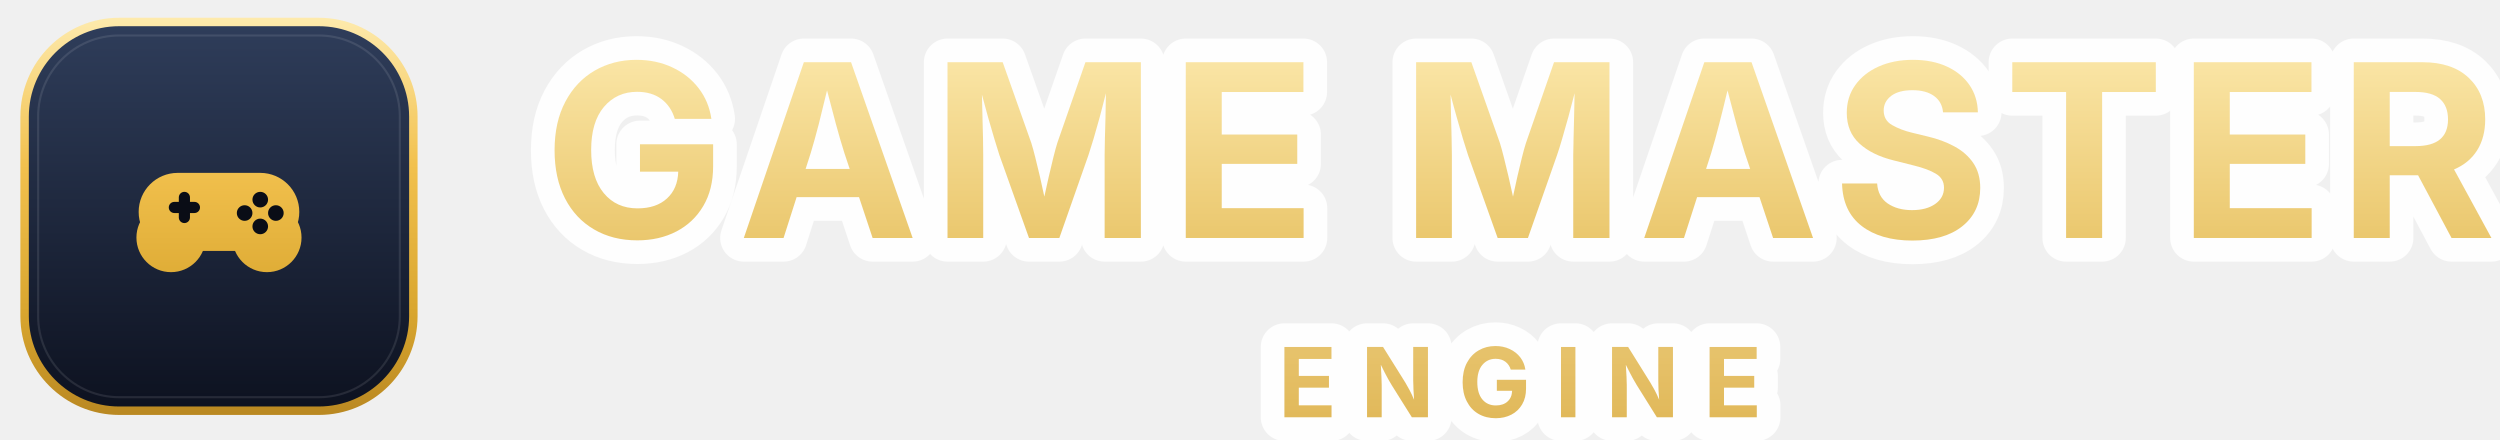
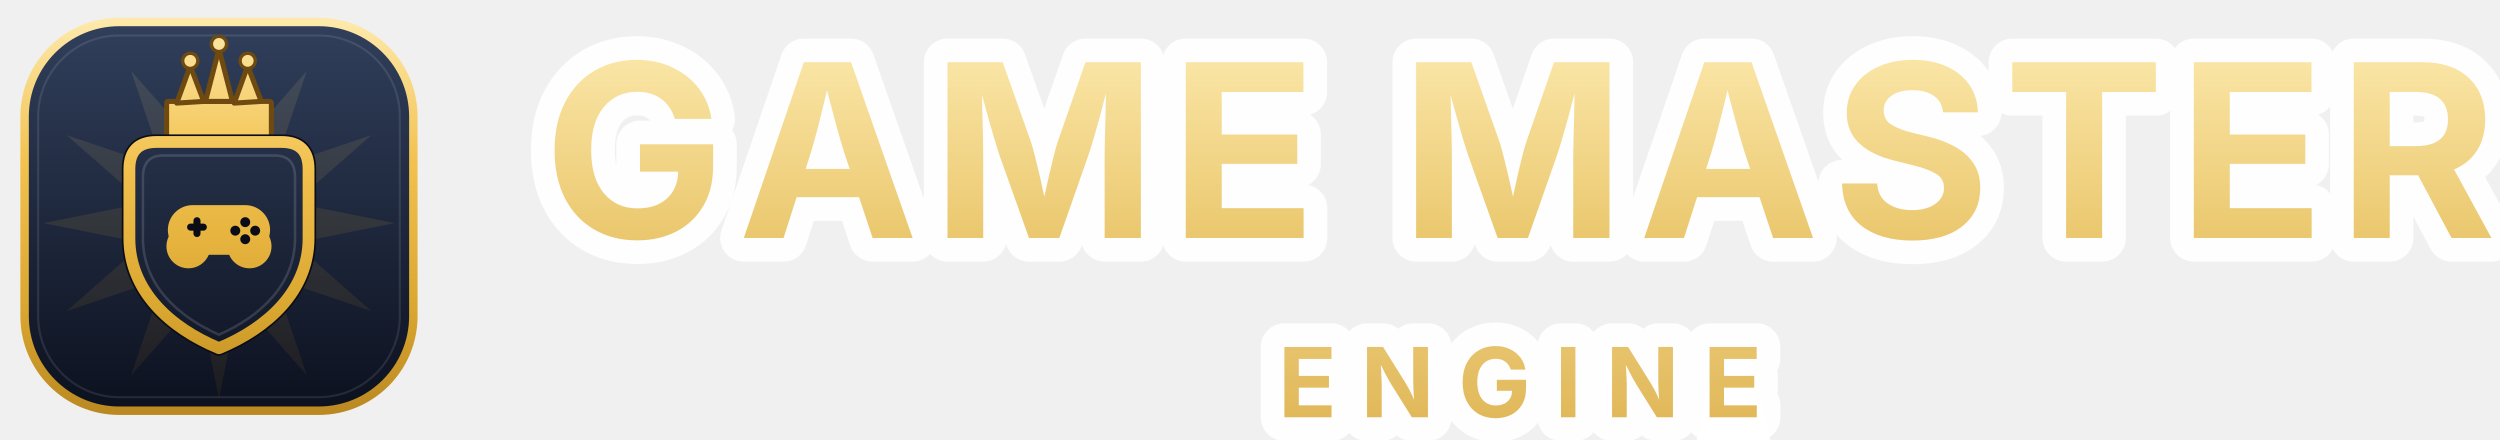
<svg xmlns="http://www.w3.org/2000/svg" width="1024" height="180" viewBox="0 0 369 65">
-   <path fill="none" stroke="#fff" stroke-linecap="round" stroke-linejoin="round" stroke-opacity=".9" stroke-width="7" d="M93.87 35.55Q90.23 35.55 87.47 33.93 84.71 32.32 83.18 29.34 81.64 26.35 81.64 22.23 81.64 18.03 83.24 15.03 84.83 12.03 87.58 10.44 90.33 8.85 93.75 8.85 96.68 8.85 99.06 9.97 101.43 11.08 102.95 13.05 104.46 15.01 104.83 17.58H99.42Q98.86 15.71 97.43 14.64 96 13.58 93.84 13.58 90.84 13.58 88.94 15.81 87.05 18.05 87.05 22.18 87.05 26.32 88.92 28.57 90.78 30.82 93.91 30.82 96.68 30.82 98.27 29.35 99.86 27.89 99.93 25.39H94.27V21.34H105.09V24.59Q105.09 28.01 103.64 30.46 102.2 32.91 99.67 34.23 97.14 35.55 93.87 35.55ZM109.63 35.2 118.51 9.2H125.49L134.6 35.2H128.68L126.67 29.16H117.44L115.51 35.2ZM118.77 24.99H125.29L124.51 22.65Q123.88 20.66 123.25 18.34 122.63 16.02 121.94 13.37 121.3 16.06 120.71 18.38 120.11 20.7 119.52 22.65ZM139.76 35.2V9.2H147.92L152.15 21.14Q152.41 21.96 152.74 23.28 153.07 24.61 153.43 26.13 153.79 27.66 154.08 29.08 154.38 27.68 154.73 26.15 155.08 24.63 155.41 23.3 155.74 21.97 156 21.14L160.16 9.2H168.36V35.2H163V22.93Q163 21.96 163.04 20.44 163.09 18.92 163.13 17.17 163.17 15.43 163.19 13.79 162.76 15.53 162.28 17.3 161.8 19.06 161.36 20.53 160.92 22.01 160.61 22.93L156.3 35.2H151.81L147.43 22.93Q147.14 22.04 146.71 20.61 146.28 19.18 145.79 17.46 145.31 15.74 144.85 14 144.89 15.57 144.93 17.27 144.97 18.97 145.01 20.46 145.04 21.96 145.04 22.93V35.2ZM175 35.2V9.2H192.4V13.61H180.32V19.9H191.49V24.24H180.32V30.79H192.43V35.2ZM209.07 35.2V9.2H217.24L221.46 21.14Q221.72 21.96 222.05 23.28 222.38 24.61 222.74 26.13 223.1 27.66 223.4 29.08 223.69 27.68 224.04 26.15 224.39 24.63 224.72 23.3 225.05 21.97 225.32 21.14L229.47 9.2H237.67V35.2H232.31V22.93Q232.31 21.96 232.36 20.44 232.4 18.92 232.44 17.17 232.49 15.43 232.51 13.79 232.07 15.53 231.59 17.3 231.11 19.06 230.67 20.53 230.24 22.01 229.92 22.93L225.61 35.2H221.13L216.75 22.93Q216.45 22.04 216.02 20.61 215.6 19.18 215.11 17.46 214.62 15.74 214.17 14 214.2 15.57 214.24 17.27 214.29 18.97 214.32 20.46 214.36 21.96 214.36 22.93V35.2ZM242.81 35.2 251.7 9.2H258.68L267.78 35.2H261.87L259.86 29.16H250.63L248.69 35.2ZM251.96 24.99H258.48L257.7 22.65Q257.07 20.66 256.44 18.34 255.81 16.02 255.13 13.37 254.49 16.06 253.89 18.38 253.3 20.7 252.71 22.65ZM282.47 35.58Q277.78 35.58 274.98 33.43 272.18 31.27 272.07 27.14H277.26Q277.39 29.11 278.83 30.1 280.27 31.08 282.42 31.08 284.55 31.08 285.85 30.17 287.15 29.25 287.15 27.77 287.15 26.42 285.97 25.71 284.79 24.99 282.66 24.47L279.8 23.75Q276.51 22.95 274.64 21.23 272.77 19.51 272.77 16.69 272.77 14.33 274.04 12.57 275.3 10.81 277.51 9.83 279.72 8.85 282.54 8.85 285.42 8.85 287.57 9.84 289.71 10.82 290.92 12.58 292.12 14.33 292.16 16.62H287.01Q286.87 15.05 285.67 14.19 284.48 13.34 282.49 13.34 280.45 13.34 279.34 14.18 278.23 15.03 278.23 16.34 278.23 17.79 279.48 18.5 280.73 19.22 282.39 19.62L284.74 20.19Q286.92 20.7 288.68 21.65 290.45 22.6 291.48 24.11 292.51 25.62 292.51 27.8 292.51 31.34 289.86 33.46 287.22 35.58 282.47 35.58ZM297.25 13.61V9.2H318.48V13.61H310.54V35.2H305.21V13.61ZM324.1 35.2V9.2H341.5V13.61H329.42V19.9H340.59V24.24H329.42V30.79H341.53V35.2ZM347.76 35.2V9.2H357.89Q362.33 9.2 364.76 11.51 367.2 13.82 367.2 17.66 367.2 20.33 366.01 22.23 364.82 24.12 362.59 25.06L368.12 35.2H362.22L357.27 25.92H353.08V35.2ZM353.08 21.61H356.92Q361.7 21.61 361.7 17.66 361.7 15.69 360.52 14.64 359.34 13.6 356.9 13.6H353.08ZM189.59 61.72V51.32H196.55V53.09H191.72V55.6H196.18V57.34H191.72V59.95H196.56V61.72ZM201.81 61.72V51.32H204.18L207.47 56.58Q207.77 57.09 208.1 57.7 208.43 58.31 208.77 59.13 208.72 58.36 208.68 57.59 208.64 56.82 208.64 56.31V51.32H210.82V61.72H208.44L205.45 56.95Q205.16 56.48 204.92 56.04 204.68 55.6 204.42 55.1 204.17 54.6 203.85 53.95 203.9 54.89 203.94 55.69 203.98 56.48 203.98 56.94V61.72ZM220.85 61.86Q219.39 61.86 218.28 61.21 217.18 60.57 216.57 59.37 215.95 58.18 215.95 56.53 215.95 54.85 216.59 53.65 217.23 52.45 218.33 51.82 219.43 51.18 220.8 51.18 221.97 51.18 222.92 51.63 223.87 52.07 224.48 52.86 225.08 53.64 225.23 54.67H223.07Q222.84 53.92 222.27 53.5 221.7 53.07 220.83 53.07 219.63 53.07 218.87 53.97 218.12 54.86 218.12 56.51 218.12 58.17 218.86 59.07 219.61 59.97 220.86 59.97 221.97 59.97 222.6 59.38 223.24 58.8 223.27 57.8H221.01V56.18H225.33V57.48Q225.33 58.84 224.75 59.82 224.17 60.81 223.16 61.33 222.15 61.86 220.85 61.86ZM232.63 51.32V61.72H230.5V51.32ZM238.05 61.72V51.32H240.43L243.71 56.58Q244.02 57.09 244.35 57.7 244.68 58.31 245.02 59.13 244.96 58.36 244.92 57.59 244.89 56.82 244.89 56.31V51.32H247.06V61.72H244.68L241.7 56.95Q241.41 56.48 241.17 56.04 240.92 55.6 240.67 55.1 240.41 54.6 240.09 53.95 240.15 54.89 240.19 55.69 240.23 56.48 240.23 56.94V61.72ZM252.48 61.72V51.32H259.44V53.09H254.61V55.6H259.08V57.34H254.61V59.95H259.46V61.72Z" />
+   <g fill="none" stroke="#fff" stroke-linecap="round" stroke-linejoin="round" stroke-opacity=".9" stroke-width="7">
+     <path d="M464.0 264.0 L344.9 287.8 L436.1 368.0 L321.1 329.1 L360.0 444.1 L279.8 352.9 L256.0 472.0 L232.2 352.9 L152.0 444.1 L190.9 329.1 L75.9 368.0 L167.1 287.8 L48.0 264.0 L167.1 240.2 L75.9 160.0 L190.9 198.9 L152.0 83.9 L232.2 175.1 L256.0 56.0 L279.8 175.1 L360.0 83.9 L321.1 198.9 L436.1 160.0 L344.9 240.2 Z" />
+     <path d="M196 120 Q194 120 194 123 L194 166 Q194 172 200 172 L312 172 Q318 172 318 166 L318 123 Q318 120 316 120 Z" />
+     <path d="M206 122 222 78 238 120ZM240 120 256 58 272 120ZM274 122 290 78 306 120ZM150 200Q150 168 182 168L330 168Q362 168 362 200L362 282C362 344 314 388 256 412 198 388 150 344 150 282Z" />
+     <path d="M150 200 Q150 168 182 168 L330 168 Q362 168 362 200 L362 282 C362 344 314 388 256 412 C198 388 150 344 150 282 Z" />
+     <path d="M166 210Q166 184 190 184L322 184Q346 184 346 210L346 282C346 336 306 374 256 396 206 374 166 336 166 282ZM93.87 35.55Q90.23 35.55 87.47 33.93 84.71 32.32 83.18 29.34 81.64 26.35 81.64 22.23 81.64 18.03 83.24 15.03 84.83 12.03 87.58 10.44 90.33 8.85 93.75 8.85 96.68 8.85 99.06 9.97 101.43 11.08 102.95 13.05 104.46 15.01 104.83 17.58H99.42Q98.86 15.71 97.43 14.64 96 13.58 93.84 13.58 90.84 13.58 88.94 15.81 87.05 18.05 87.05 22.18 87.05 26.32 88.92 28.57 90.78 30.82 93.91 30.82 96.68 30.82 98.27 29.35 99.86 27.89 99.93 25.39H94.27V21.34H105.09V24.59Q105.09 28.01 103.64 30.46 102.2 32.91 99.67 34.23 97.14 35.55 93.87 35.55ZM109.63 35.2 118.51 9.2H125.49L134.6 35.2H128.68L126.67 29.16H117.44L115.51 35.2ZM118.77 24.99H125.29L124.51 22.65Q123.88 20.66 123.25 18.34 122.63 16.02 121.94 13.37 121.3 16.06 120.71 18.38 120.11 20.7 119.52 22.65ZM139.76 35.2V9.2H147.92L152.15 21.14Q152.41 21.96 152.74 23.28 153.07 24.61 153.43 26.13 153.79 27.66 154.08 29.08 154.38 27.68 154.73 26.15 155.08 24.63 155.41 23.3 155.74 21.97 156 21.14L160.16 9.2H168.36V35.2H163V22.93Q163 21.96 163.04 20.44 163.09 18.92 163.13 17.17 163.17 15.43 163.19 13.79 162.76 15.53 162.28 17.3 161.8 19.06 161.36 20.53 160.92 22.01 160.61 22.93L156.3 35.2H151.81L147.43 22.93Q147.14 22.04 146.71 20.61 146.28 19.18 145.79 17.46 145.31 15.74 144.85 14 144.89 15.57 144.93 17.27 144.97 18.97 145.01 20.46 145.04 21.96 145.04 22.93V35.2ZM175 35.2V9.2H192.4V13.61H180.32V19.9H191.49V24.24H180.32V30.79H192.43V35.2ZM209.07 35.2V9.2H217.24L221.46 21.14Q221.72 21.96 222.05 23.28 222.38 24.61 222.74 26.13 223.1 27.66 223.4 29.08 223.69 27.68 224.04 26.15 224.39 24.63 224.72 23.3 225.05 21.97 225.32 21.14L229.47 9.2H237.67V35.2H232.31V22.93Q232.31 21.96 232.36 20.44 232.4 18.92 232.44 17.17 232.49 15.43 232.51 13.79 232.07 15.53 231.59 17.3 231.11 19.06 230.67 20.53 230.24 22.01 229.92 22.93L225.61 35.2H221.13L216.75 22.93Q216.45 22.04 216.02 20.61 215.6 19.18 215.11 17.46 214.62 15.74 214.17 14 214.2 15.57 214.24 17.27 214.29 18.97 214.32 20.46 214.36 21.96 214.36 22.93V35.2ZM242.81 35.2 251.7 9.2H258.68L267.78 35.2H261.87L259.86 29.16H250.63L248.69 35.2ZM251.96 24.99H258.48L257.7 22.65Q257.07 20.66 256.44 18.34 255.81 16.02 255.13 13.37 254.49 16.06 253.89 18.38 253.3 20.7 252.71 22.65ZM282.47 35.58Q277.78 35.58 274.98 33.43 272.18 31.27 272.07 27.14H277.26Q277.39 29.11 278.83 30.1 280.27 31.08 282.42 31.08 284.55 31.08 285.85 30.17 287.15 29.25 287.15 27.77 287.15 26.42 285.97 25.71 284.79 24.99 282.66 24.47L279.8 23.75Q276.51 22.95 274.64 21.23 272.77 19.51 272.77 16.69 272.77 14.33 274.04 12.57 275.3 10.81 277.51 9.83 279.72 8.85 282.54 8.85 285.42 8.85 287.57 9.84 289.71 10.82 290.92 12.58 292.12 14.33 292.16 16.62H287.01Q286.87 15.05 285.67 14.19 284.48 13.34 282.49 13.34 280.45 13.34 279.34 14.18 278.23 15.03 278.23 16.34 278.23 17.79 279.48 18.5 280.73 19.22 282.39 19.62L284.74 20.19Q286.92 20.7 288.68 21.65 290.45 22.6 291.48 24.11 292.51 25.62 292.51 27.8 292.51 31.34 289.86 33.46 287.22 35.58 282.47 35.58ZM297.25 13.61V9.2H318.48V13.61H310.54V35.2H305.21V13.61ZM324.1 35.2V9.2H341.5V13.61H329.42V19.9H340.59V24.24H329.42V30.79H341.53V35.2ZM347.76 35.2V9.2H357.89Q362.33 9.2 364.76 11.51 367.2 13.82 367.2 17.66 367.2 20.33 366.01 22.23 364.82 24.12 362.59 25.06L368.12 35.2H362.22L357.27 25.92H353.08V35.2ZM353.08 21.61H356.92Q361.7 21.61 361.7 17.66 361.7 15.69 360.52 14.64 359.34 13.6 356.9 13.6H353.08ZM189.59 61.72V51.32H196.55V53.09H191.72V55.6H196.18V57.34H191.72V59.95H196.56V61.72ZM201.81 61.72V51.32H204.18L207.47 56.58Q207.77 57.09 208.1 57.7 208.43 58.31 208.77 59.13 208.72 58.36 208.68 57.59 208.64 56.82 208.64 56.31V51.32H210.82V61.72H208.44L205.45 56.95Q205.16 56.48 204.92 56.04 204.68 55.6 204.42 55.1 204.17 54.6 203.85 53.95 203.9 54.89 203.94 55.69 203.98 56.48 203.98 56.94V61.72ZM220.85 61.86Q219.39 61.86 218.28 61.21 217.18 60.57 216.57 59.37 215.95 58.18 215.95 56.53 215.95 54.85 216.59 53.65 217.23 52.45 218.33 51.82 219.43 51.18 220.8 51.18 221.97 51.18 222.92 51.63 223.87 52.07 224.48 52.86 225.08 53.64 225.23 54.67H223.07Q222.84 53.92 222.27 53.5 221.7 53.07 220.83 53.07 219.63 53.07 218.87 53.97 218.12 54.86 218.12 56.51 218.12 58.17 218.86 59.07 219.61 59.97 220.86 59.97 221.97 59.97 222.6 59.38 223.24 58.8 223.27 57.8H221.01V56.18H225.33V57.48Q225.33 58.84 224.75 59.82 224.17 60.81 223.16 61.33 222.15 61.86 220.85 61.86ZM232.63 51.32V61.72H230.5V51.32ZM238.05 61.72V51.32H240.43L243.71 56.58Q244.02 57.09 244.35 57.7 244.68 58.31 245.02 59.13 244.96 58.36 244.92 57.59 244.89 56.82 244.89 56.31V51.32H247.06V61.72H244.68L241.7 56.95Q241.41 56.48 241.17 56.04 240.92 55.6 240.67 55.1 240.41 54.6 240.09 53.95 240.15 54.89 240.19 55.69 240.23 56.48 240.23 56.94V61.72ZM252.48 61.72V51.32H259.44V53.09H254.61V55.6H259.08V57.34H254.61V59.95H259.46V61.72Z" />
+   </g>
  <defs>
    <linearGradient id="b" x1="0" x2="0" y1="0" y2="512" gradientUnits="userSpaceOnUse">
      <stop offset="0" stop-color="#ffefb8" />
      <stop offset=".38" stop-color="#f2c14e" />
      <stop offset=".72" stop-color="#d9a62f" />
      <stop offset="1" stop-color="#b4831f" />
    </linearGradient>
+     <linearGradient id="c" x1="0" x2="0" y1="0" y2="512" gradientUnits="userSpaceOnUse">
+       <stop offset="0" stop-color="#ffefb8" />
+       <stop offset=".55" stop-color="#d9a62f" />
+       <stop offset="1" stop-color="#7e5612" />
+     </linearGradient>
    <linearGradient id="a" x1="0" x2="0" y1="0" y2="512" gradientUnits="userSpaceOnUse">
-       <stop offset="0" stop-color="#31405e" />
-       <stop offset="1" stop-color="#0b0f1c" />
+       <stop offset="0" stop-color="#33425f" />
+       <stop offset="1" stop-color="#0a0e1b" />
    </linearGradient>
-     <linearGradient id="c" x1="0" x2="0" y1="0" y2="65" gradientUnits="userSpaceOnUse">
+     <linearGradient id="d" x1="0" x2="0" y1="0" y2="65" gradientUnits="userSpaceOnUse">
      <stop offset="0" stop-color="#ffefb8" />
      <stop offset="1" stop-color="#d9a62f" />
    </linearGradient>
  </defs>
  <g transform="scale(.125)">
    <rect width="460" height="460" x="26" y="26" fill="url(#a)" rx="112" />
    <rect width="460" height="460" x="26" y="26" fill="none" stroke="url(#b)" stroke-width="10" rx="112" />
    <rect width="428" height="428" x="42" y="42" fill="none" stroke="#fff" stroke-opacity=".1" stroke-width="2.5" rx="96" />
+     <path fill="url(#c)" d="M464.0 264.0 L344.9 287.8 L436.1 368.0 L321.1 329.1 L360.0 444.1 L279.8 352.9 L256.0 472.0 L232.2 352.9 L152.0 444.1 L190.9 329.1 L75.9 368.0 L167.1 287.8 L48.0 264.0 L167.1 240.2 L75.9 160.0 L190.9 198.9 L152.0 83.9 L232.2 175.1 L256.0 56.0 L279.8 175.1 L360.0 83.9 L321.1 198.9 L436.1 160.0 L344.9 240.2 Z" opacity=".11" />
+     <path fill="url(#b)" stroke="#6e4a10" stroke-linejoin="round" stroke-width="6" d="M196 120 Q194 120 194 123 L194 166 Q194 172 200 172 L312 172 Q318 172 318 166 L318 123 Q318 120 316 120 Z" />
+     <path fill="url(#b)" stroke="#6e4a10" stroke-linejoin="round" stroke-width="6" d="M206 122 L222 78 L238 120 Z" />
+     <path fill="url(#b)" stroke="#6e4a10" stroke-linejoin="round" stroke-width="6" d="M240 120 L256 58 L272 120 Z" />
+     <path fill="url(#b)" stroke="#6e4a10" stroke-linejoin="round" stroke-width="6" d="M274 122 L290 78 L306 120 Z" />
+     <circle cx="222" cy="72" r="9" fill="url(#b)" stroke="#6e4a10" stroke-width="4" />
+     <circle cx="256" cy="52" r="9" fill="url(#b)" stroke="#6e4a10" stroke-width="4" />
+     <circle cx="290" cy="72" r="9" fill="url(#b)" stroke="#6e4a10" stroke-width="4" />
+     <path fill="url(#a)" stroke="#0a0d16" stroke-linejoin="round" stroke-width="18" d="M150 200 Q150 168 182 168 L330 168 Q362 168 362 200 L362 282 C362 344 314 388 256 412 C198 388 150 344 150 282 Z" />
+     <path fill="url(#a)" stroke="url(#b)" stroke-linejoin="round" stroke-width="14" d="M150 200 Q150 168 182 168 L330 168 Q362 168 362 200 L362 282 C362 344 314 388 256 412 C198 388 150 344 150 282 Z" />
+     <path fill="none" stroke="#fff" stroke-opacity=".14" stroke-width="3" d="M166 210 Q166 184 190 184 L322 184 Q346 184 346 210 L346 282 C346 336 306 374 256 396 C206 374 166 336 166 282 Z" />
    <g fill="url(#b)">
-       <rect width="190.08" height="92.4" x="160.96" y="204.56" rx="46.2" />
-       <circle cx="199.24" cy="281.12" r="40.92" />
-       <circle cx="312.76" cy="281.12" r="40.92" />
+       <rect width="120.96" height="58.8" x="195.52" y="242.72" rx="29.4" />
+       <circle cx="219.88" cy="291.44" r="26.04" />
+       <circle cx="292.12" cy="291.44" r="26.04" />
    </g>
    <g fill="#0a0d16">
-       <rect width="36.96" height="13.2" x="196.6" y="238.88" rx="6.6" />
-       <rect width="13.2" height="36.96" x="208.48" y="227" rx="6.6" />
+       <rect width="23.52" height="8.4" x="218.2" y="264.56" rx="4.2" />
+       <rect width="8.4" height="23.52" x="225.76" y="257" rx="4.2" />
    </g>
    <g fill="#0a0d16">
-       <circle cx="323.32" cy="252.08" r="9.24" />
-       <circle cx="304.84" cy="236.24" r="9.24" />
-       <circle cx="286.36" cy="252.08" r="9.24" />
-       <circle cx="304.84" cy="267.92" r="9.24" />
+       <circle cx="298.84" cy="272.96" r="5.88" />
+       <circle cx="287.08" cy="262.88" r="5.88" />
+       <circle cx="275.32" cy="272.96" r="5.88" />
+       <circle cx="287.08" cy="283.04" r="5.88" />
    </g>
  </g>
-   <g fill="url(#c)">
+   <g fill="url(#d)">
    <path d="M93.87 35.55Q90.23 35.55 87.47 33.93Q84.71 32.32 83.18 29.34Q81.64 26.35 81.64 22.23Q81.64 18.03 83.24 15.03Q84.83 12.03 87.58 10.44Q90.33 8.85 93.75 8.85Q96.68 8.85 99.06 9.97Q101.43 11.08 102.95 13.05Q104.46 15.01 104.83 17.58H99.42Q98.86 15.71 97.43 14.64Q96.00 13.58 93.84 13.58Q90.84 13.58 88.94 15.81Q87.05 18.05 87.05 22.18Q87.05 26.32 88.92 28.57Q90.78 30.82 93.91 30.82Q96.68 30.82 98.27 29.35Q99.86 27.89 99.93 25.39H94.27V21.34H105.09V24.59Q105.09 28.01 103.64 30.46Q102.20 32.91 99.67 34.23Q97.14 35.55 93.87 35.55Z" />
    <path d="M109.63 35.20 118.51 9.20H125.49L134.60 35.20H128.68L126.67 29.16H117.44L115.51 35.20ZM118.77 24.99H125.29L124.51 22.65Q123.88 20.66 123.25 18.34Q122.63 16.02 121.94 13.37Q121.30 16.06 120.71 18.38Q120.11 20.70 119.52 22.65Z" />
    <path d="M139.76 35.20V9.20H147.92L152.15 21.14Q152.41 21.96 152.74 23.28Q153.07 24.61 153.43 26.13Q153.79 27.66 154.08 29.08Q154.38 27.68 154.73 26.15Q155.08 24.63 155.41 23.30Q155.74 21.97 156.00 21.14L160.16 9.20H168.36V35.20H163.00V22.93Q163.00 21.96 163.04 20.44Q163.09 18.92 163.13 17.17Q163.17 15.43 163.19 13.79Q162.76 15.53 162.28 17.30Q161.80 19.06 161.36 20.53Q160.92 22.01 160.61 22.93L156.30 35.20H151.81L147.43 22.93Q147.14 22.04 146.71 20.61Q146.28 19.18 145.79 17.46Q145.31 15.74 144.85 14.00Q144.89 15.57 144.93 17.27Q144.97 18.97 145.01 20.46Q145.04 21.96 145.04 22.93V35.20Z" />
    <path d="M175.00 35.20V9.20H192.40V13.61H180.32V19.90H191.49V24.24H180.32V30.79H192.43V35.20Z" />
    <path d="M209.07 35.20V9.20H217.24L221.46 21.14Q221.72 21.96 222.05 23.28Q222.38 24.61 222.74 26.13Q223.10 27.66 223.40 29.08Q223.69 27.68 224.04 26.15Q224.39 24.63 224.72 23.30Q225.05 21.97 225.32 21.14L229.47 9.20H237.67V35.20H232.31V22.93Q232.31 21.96 232.36 20.44Q232.40 18.92 232.44 17.17Q232.49 15.43 232.51 13.79Q232.07 15.53 231.59 17.30Q231.11 19.06 230.67 20.53Q230.24 22.01 229.92 22.93L225.61 35.20H221.13L216.75 22.93Q216.45 22.04 216.02 20.61Q215.60 19.18 215.11 17.46Q214.62 15.74 214.17 14.00Q214.20 15.57 214.24 17.27Q214.29 18.97 214.32 20.46Q214.36 21.96 214.36 22.93V35.20Z" />
    <path d="M242.81 35.20 251.70 9.20H258.68L267.78 35.20H261.87L259.86 29.16H250.63L248.69 35.20ZM251.96 24.99H258.48L257.70 22.65Q257.07 20.66 256.44 18.34Q255.81 16.02 255.13 13.37Q254.49 16.06 253.89 18.38Q253.30 20.70 252.71 22.65Z" />
    <path d="M282.47 35.58Q277.78 35.58 274.98 33.43Q272.18 31.27 272.07 27.14H277.26Q277.39 29.11 278.83 30.10Q280.27 31.08 282.42 31.08Q284.55 31.08 285.85 30.17Q287.15 29.25 287.15 27.77Q287.15 26.42 285.97 25.71Q284.79 24.99 282.66 24.47L279.80 23.75Q276.51 22.95 274.64 21.23Q272.77 19.51 272.77 16.69Q272.77 14.33 274.04 12.57Q275.30 10.81 277.51 9.83Q279.72 8.85 282.54 8.85Q285.42 8.85 287.57 9.84Q289.71 10.82 290.92 12.58Q292.12 14.33 292.16 16.62H287.01Q286.87 15.05 285.67 14.19Q284.48 13.34 282.49 13.34Q280.45 13.34 279.34 14.18Q278.23 15.03 278.23 16.34Q278.23 17.79 279.48 18.50Q280.73 19.22 282.39 19.62L284.74 20.19Q286.92 20.70 288.68 21.65Q290.45 22.60 291.48 24.11Q292.51 25.62 292.51 27.80Q292.51 31.34 289.86 33.46Q287.22 35.58 282.47 35.58Z" />
    <path d="M297.25 13.61V9.20H318.48V13.61H310.54V35.20H305.21V13.61Z" />
    <path d="M324.10 35.20V9.20H341.50V13.61H329.42V19.90H340.59V24.24H329.42V30.79H341.53V35.20Z" />
    <path d="M347.76 35.20V9.20H357.89Q362.33 9.20 364.76 11.51Q367.20 13.82 367.20 17.66Q367.20 20.33 366.01 22.23Q364.82 24.12 362.59 25.06L368.12 35.20H362.22L357.27 25.92H353.08V35.20ZM353.08 21.61H356.92Q361.70 21.61 361.70 17.66Q361.70 15.69 360.52 14.64Q359.34 13.60 356.90 13.60H353.08Z" />
    <path d="M189.59 61.72V51.32H196.55V53.09H191.72V55.60H196.18V57.34H191.72V59.95H196.56V61.72Z" opacity=".82" />
    <path d="M201.81 61.72V51.32H204.18L207.47 56.58Q207.77 57.09 208.10 57.70Q208.43 58.31 208.77 59.13Q208.72 58.36 208.68 57.59Q208.64 56.82 208.64 56.31V51.32H210.82V61.72H208.44L205.45 56.95Q205.16 56.48 204.92 56.04Q204.68 55.60 204.42 55.10Q204.17 54.60 203.85 53.95Q203.90 54.89 203.94 55.69Q203.98 56.48 203.98 56.94V61.72Z" opacity=".82" />
    <path d="M220.85 61.86Q219.39 61.86 218.28 61.21Q217.18 60.57 216.57 59.37Q215.95 58.18 215.95 56.53Q215.95 54.85 216.59 53.65Q217.23 52.45 218.33 51.82Q219.43 51.18 220.80 51.18Q221.97 51.18 222.92 51.63Q223.87 52.07 224.48 52.86Q225.08 53.64 225.23 54.67H223.07Q222.84 53.92 222.27 53.50Q221.70 53.07 220.83 53.07Q219.63 53.07 218.87 53.97Q218.12 54.86 218.12 56.51Q218.12 58.17 218.86 59.07Q219.61 59.97 220.86 59.97Q221.97 59.97 222.60 59.38Q223.24 58.80 223.27 57.80H221.01V56.18H225.33V57.48Q225.33 58.84 224.75 59.82Q224.17 60.81 223.16 61.33Q222.15 61.86 220.85 61.86Z" opacity=".82" />
    <path d="M232.63 51.32V61.72H230.50V51.32Z" opacity=".82" />
    <path d="M238.05 61.72V51.32H240.43L243.71 56.58Q244.02 57.09 244.35 57.70Q244.68 58.31 245.02 59.13Q244.96 58.36 244.92 57.59Q244.89 56.82 244.89 56.31V51.32H247.06V61.72H244.68L241.70 56.95Q241.41 56.48 241.17 56.04Q240.92 55.60 240.67 55.10Q240.41 54.60 240.09 53.95Q240.15 54.89 240.19 55.69Q240.23 56.48 240.23 56.94V61.72Z" opacity=".82" />
    <path d="M252.48 61.72V51.32H259.44V53.09H254.61V55.60H259.08V57.34H254.61V59.95H259.46V61.72Z" opacity=".82" />
  </g>
</svg>
